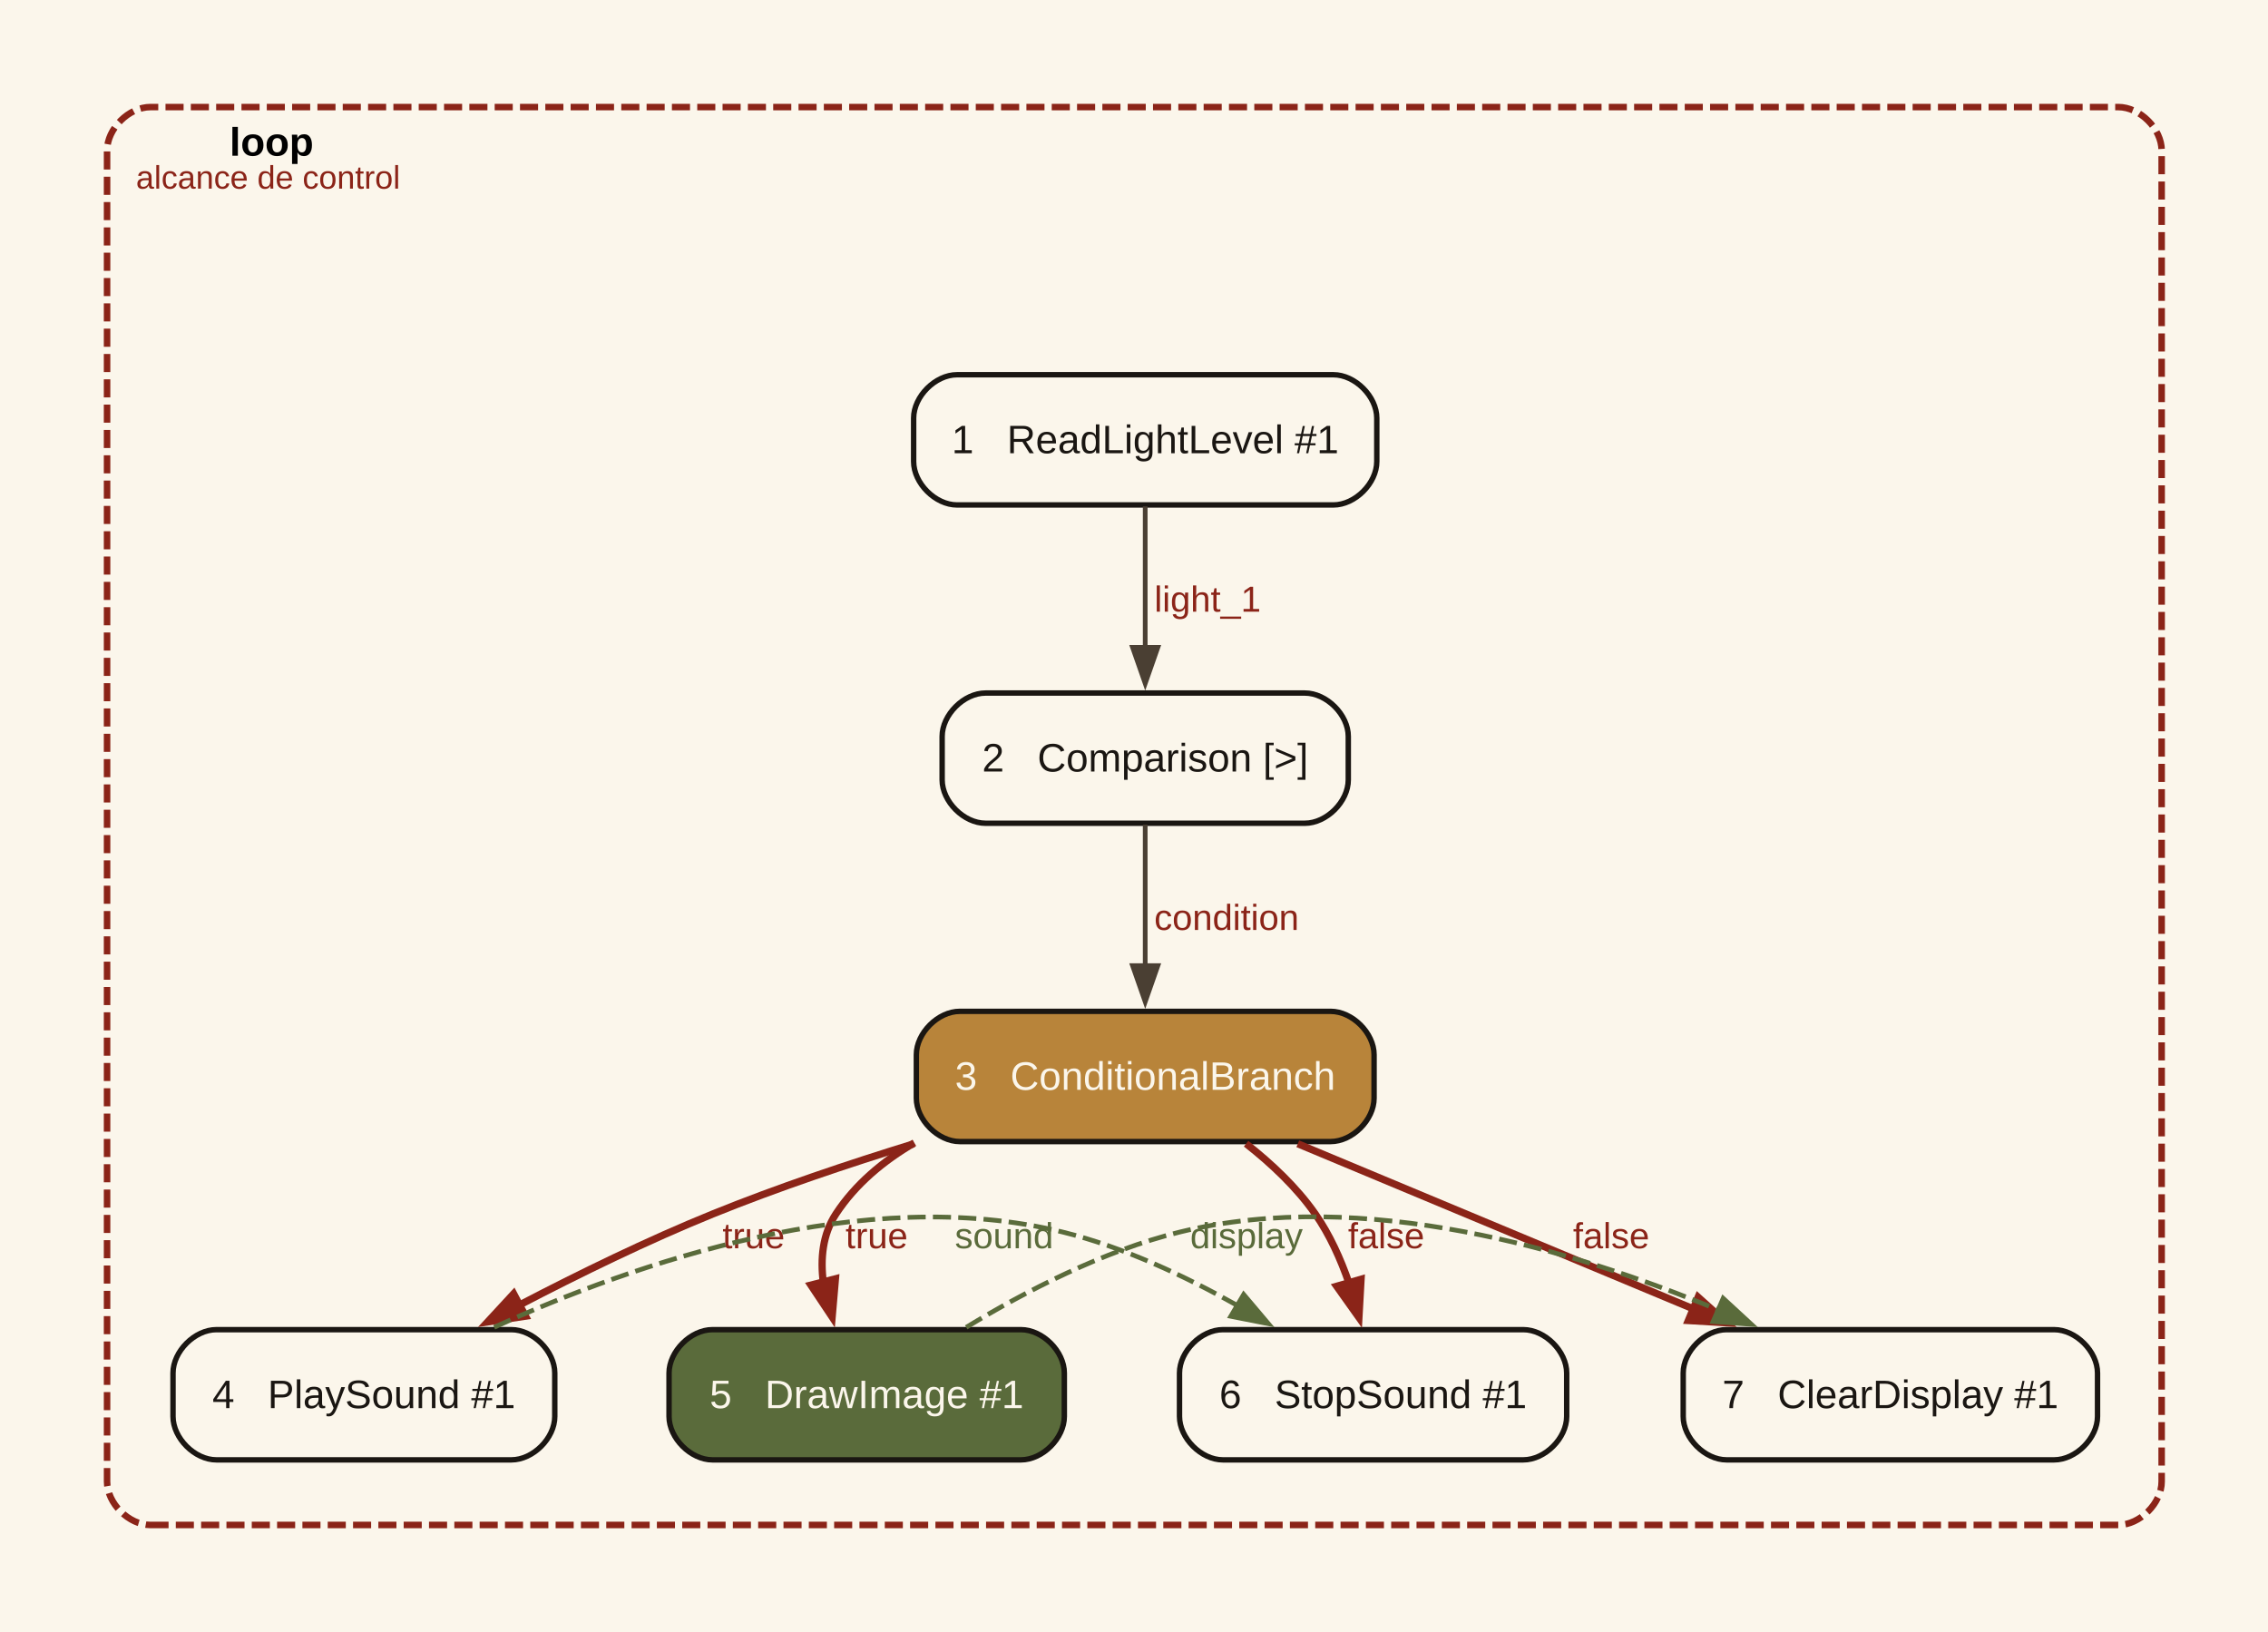
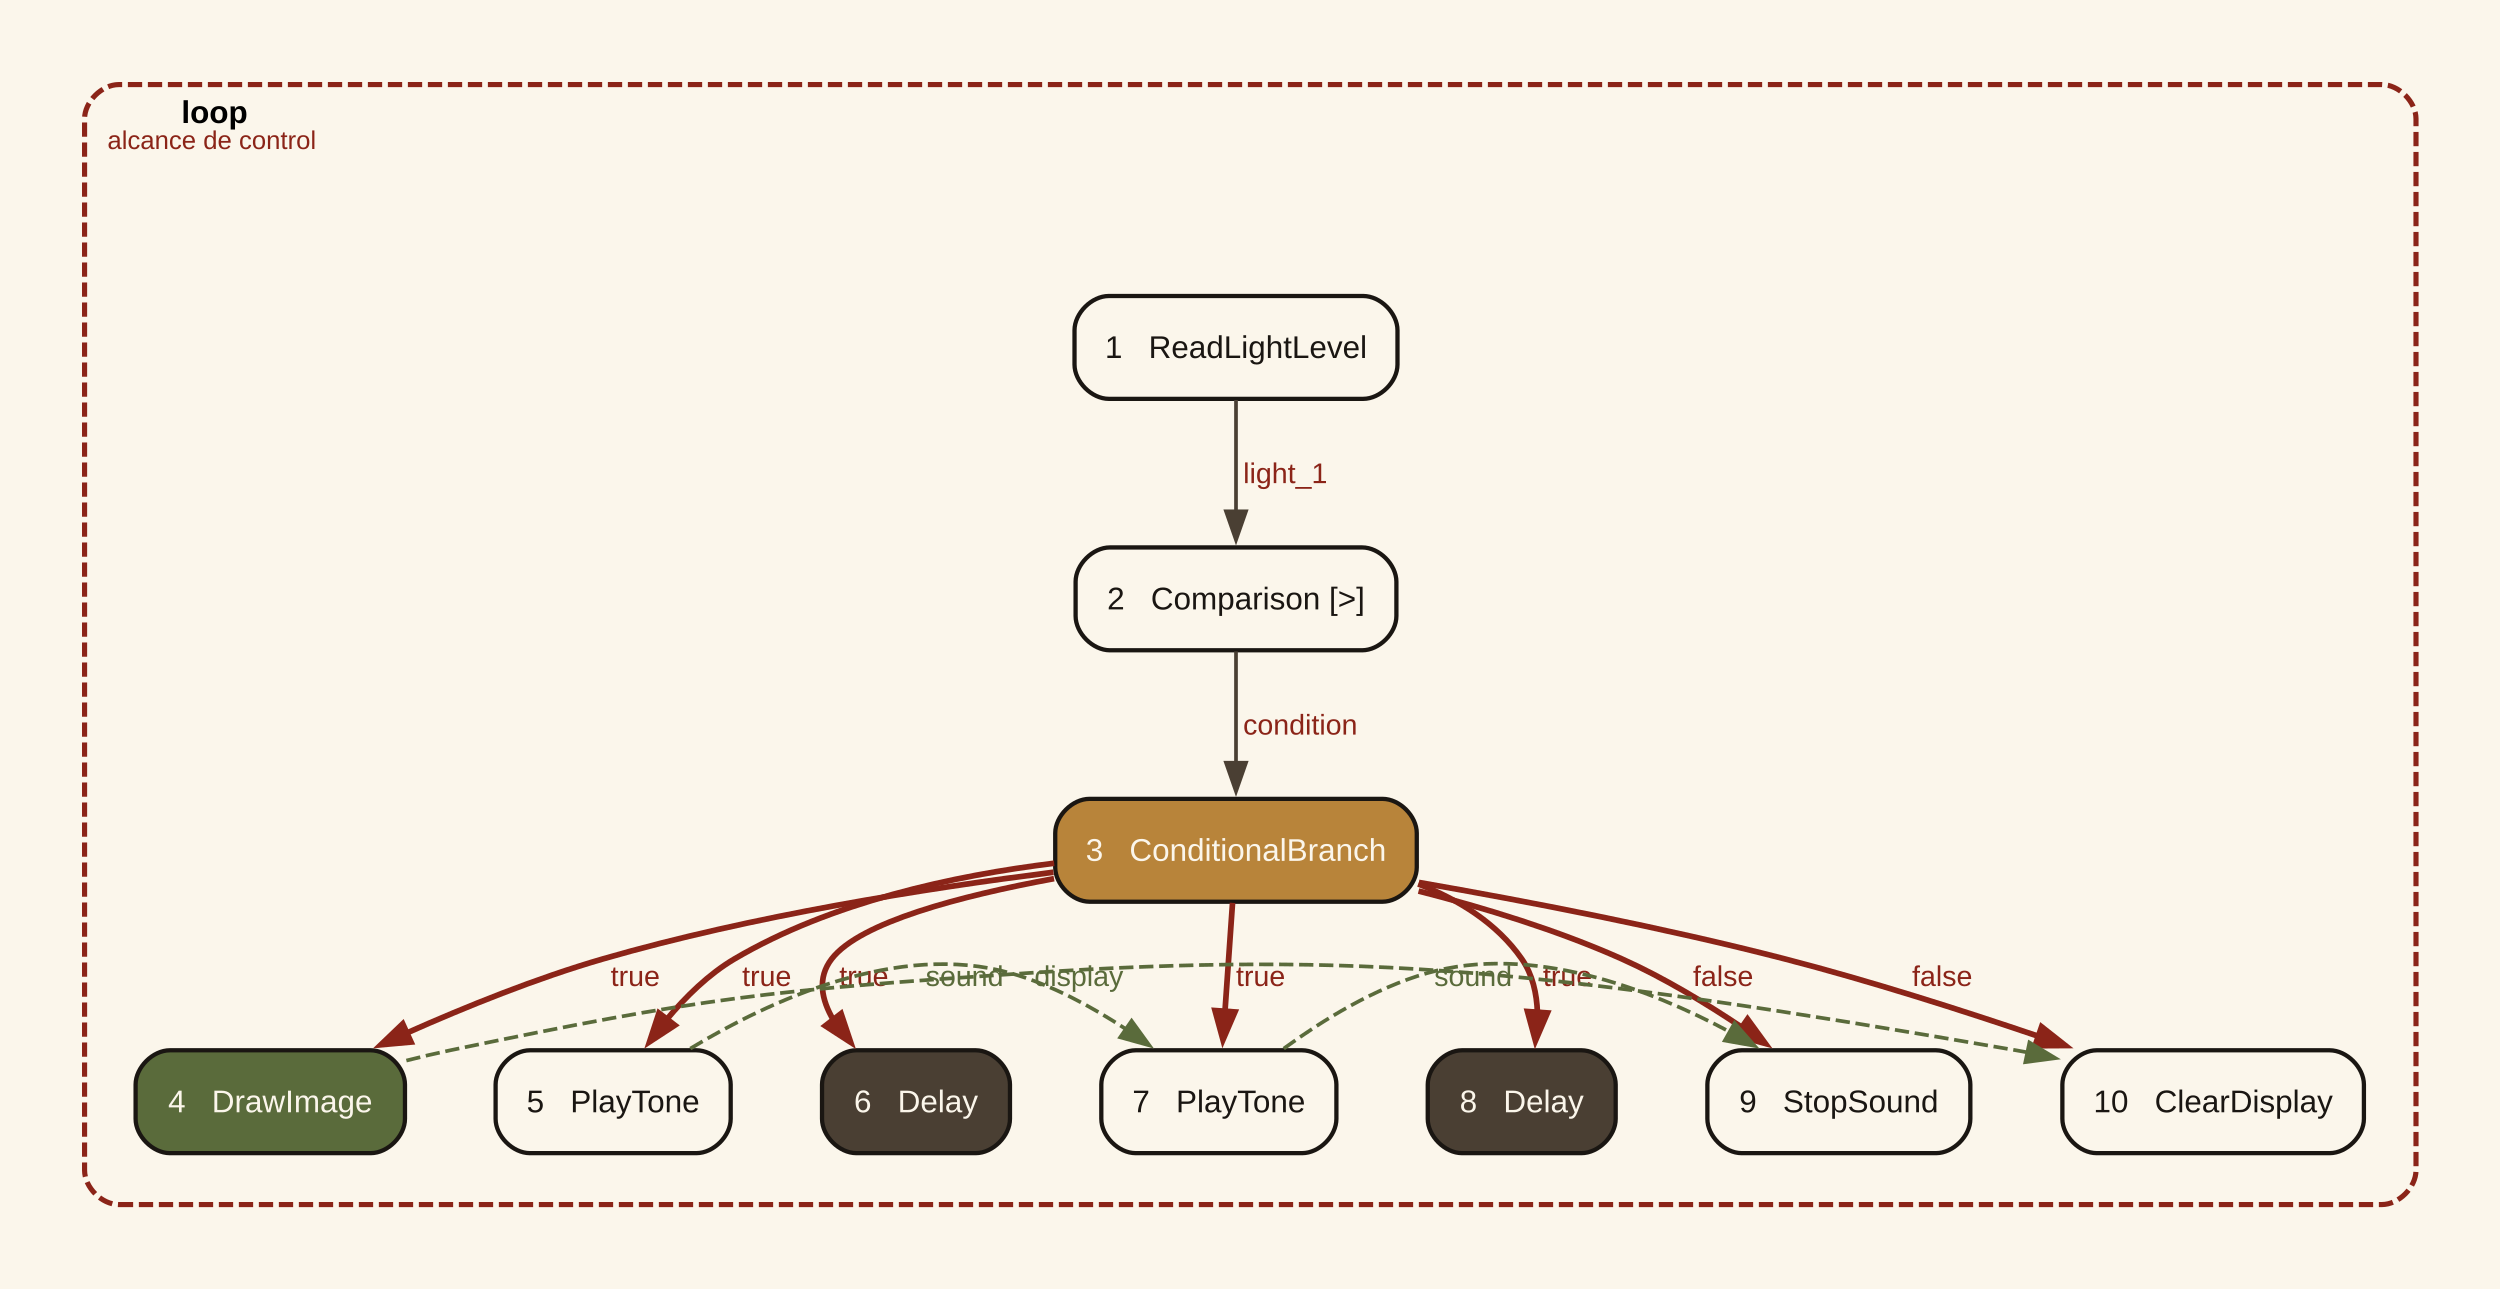
- <svg xmlns="http://www.w3.org/2000/svg" width="627pt" height="451pt" viewBox="0.00 0.00 627.00 451.00">
+ <svg xmlns="http://www.w3.org/2000/svg" width="875pt" height="451pt" viewBox="0.00 0.00 875.00 451.00">
  <g id="graph0" class="graph" transform="scale(1 1) rotate(0) translate(21.6 429.6)">
-     <polygon fill="#fbf6eb" stroke="none" points="-21.6,21.6 -21.6,-429.6 605.6,-429.6 605.6,21.6 -21.6,21.6" />
+     <polygon fill="#fbf6eb" stroke="none" points="-21.6,21.6 -21.6,-429.6 853.6,-429.6 853.6,21.6 -21.6,21.6" />
    <g id="clust1" class="cluster">
-       <path fill="#fbf6eb" stroke="#8b2418" stroke-width="1.8" stroke-dasharray="5,2" d="M20,-8C20,-8 564,-8 564,-8 570,-8 576,-14 576,-20 576,-20 576,-388 576,-388 576,-394 570,-400 564,-400 564,-400 20,-400 20,-400 14,-400 8,-394 8,-388 8,-388 8,-20 8,-20 8,-14 14,-8 20,-8" />
+       <path fill="#fbf6eb" stroke="#8b2418" stroke-width="1.8" stroke-dasharray="5,2" d="M20,-8C20,-8 812,-8 812,-8 818,-8 824,-14 824,-20 824,-20 824,-388 824,-388 824,-394 818,-400 812,-400 812,-400 20,-400 20,-400 14,-400 8,-394 8,-388 8,-388 8,-20 8,-20 8,-14 14,-8 20,-8" />
      <text xml:space="preserve" text-anchor="start" x="41.88" y="-386.55" font-family="Arial" font-weight="bold" font-size="11.00">loop</text>
      <text xml:space="preserve" text-anchor="start" x="16" y="-377.45" font-family="Arial" font-size="9.00" fill="#8b2418">alcance de control</text>
    </g>
    <g id="node1" class="node">
-       <path fill="#fbf6eb" stroke="#1a1612" stroke-width="1.5" d="M347.02,-326C347.02,-326 242.98,-326 242.98,-326 236.98,-326 230.98,-320 230.98,-314 230.98,-314 230.98,-302 230.98,-302 230.98,-296 236.98,-290 242.98,-290 242.98,-290 347.02,-290 347.02,-290 353.02,-290 359.02,-296 359.02,-302 359.02,-302 359.02,-314 359.02,-314 359.02,-320 353.02,-326 347.02,-326" />
-       <text xml:space="preserve" text-anchor="middle" x="295" y="-304.3" font-family="Arial" font-size="11.00" fill="#1a1612">1   ReadLightLevel #1</text>
+       <path fill="#fbf6eb" stroke="#1a1612" stroke-width="1.5" d="M455.52,-326C455.52,-326 366.48,-326 366.48,-326 360.48,-326 354.48,-320 354.48,-314 354.48,-314 354.48,-302 354.48,-302 354.48,-296 360.48,-290 366.48,-290 366.48,-290 455.52,-290 455.52,-290 461.52,-290 467.52,-296 467.52,-302 467.52,-302 467.52,-314 467.52,-314 467.52,-320 461.52,-326 455.52,-326" />
+       <text xml:space="preserve" text-anchor="middle" x="411" y="-304.3" font-family="Arial" font-size="11.00" fill="#1a1612">1   ReadLightLevel</text>
    </g>
    <g id="node2" class="node">
-       <path fill="#fbf6eb" stroke="#1a1612" stroke-width="1.5" d="M339.14,-238C339.14,-238 250.86,-238 250.86,-238 244.86,-238 238.86,-232 238.86,-226 238.86,-226 238.86,-214 238.86,-214 238.86,-208 244.86,-202 250.86,-202 250.86,-202 339.14,-202 339.14,-202 345.14,-202 351.14,-208 351.14,-214 351.14,-214 351.14,-226 351.14,-226 351.14,-232 345.14,-238 339.14,-238" />
-       <text xml:space="preserve" text-anchor="middle" x="295" y="-216.3" font-family="Arial" font-size="11.00" fill="#1a1612">2   Comparison [&gt;]</text>
+       <path fill="#fbf6eb" stroke="#1a1612" stroke-width="1.5" d="M455.14,-238C455.14,-238 366.86,-238 366.86,-238 360.86,-238 354.86,-232 354.86,-226 354.86,-226 354.86,-214 354.86,-214 354.86,-208 360.86,-202 366.86,-202 366.86,-202 455.14,-202 455.14,-202 461.14,-202 467.14,-208 467.14,-214 467.14,-214 467.14,-226 467.14,-226 467.14,-232 461.14,-238 455.14,-238" />
+       <text xml:space="preserve" text-anchor="middle" x="411" y="-216.3" font-family="Arial" font-size="11.00" fill="#1a1612">2   Comparison [&gt;]</text>
    </g>
    <g id="edge1" class="edge">
-       <path fill="none" stroke="#4a3f33" stroke-width="1.3" d="M295,-289.6C295,-278.36 295,-263.47 295,-250.43" />
-       <polygon fill="#4a3f33" stroke="#4a3f33" stroke-width="1.3" points="298.5,-250.64 295,-240.64 291.5,-250.64 298.5,-250.64" />
-       <text xml:space="preserve" text-anchor="middle" x="312.25" y="-260.5" font-family="Arial" font-size="10.00" fill="#8b2418"> light_1 </text>
+       <path fill="none" stroke="#4a3f33" stroke-width="1.3" d="M411,-289.6C411,-278.36 411,-263.47 411,-250.43" />
+       <polygon fill="#4a3f33" stroke="#4a3f33" stroke-width="1.3" points="414.5,-250.64 411,-240.64 407.5,-250.64 414.5,-250.64" />
+       <text xml:space="preserve" text-anchor="middle" x="428.25" y="-260.5" font-family="Arial" font-size="10.00" fill="#8b2418"> light_1 </text>
    </g>
    <g id="node3" class="node">
-       <path fill="#b8843a" stroke="#1a1612" stroke-width="1.5" d="M346.27,-150C346.27,-150 243.73,-150 243.73,-150 237.73,-150 231.73,-144 231.73,-138 231.73,-138 231.73,-126 231.73,-126 231.73,-120 237.73,-114 243.73,-114 243.73,-114 346.27,-114 346.27,-114 352.27,-114 358.27,-120 358.27,-126 358.27,-126 358.27,-138 358.27,-138 358.27,-144 352.27,-150 346.27,-150" />
-       <text xml:space="preserve" text-anchor="middle" x="295" y="-128.3" font-family="Arial" font-size="11.00" fill="#fbf6eb">3   ConditionalBranch</text>
+       <path fill="#b8843a" stroke="#1a1612" stroke-width="1.5" d="M462.27,-150C462.27,-150 359.73,-150 359.73,-150 353.73,-150 347.73,-144 347.73,-138 347.73,-138 347.73,-126 347.73,-126 347.73,-120 353.73,-114 359.73,-114 359.73,-114 462.27,-114 462.27,-114 468.27,-114 474.27,-120 474.27,-126 474.27,-126 474.27,-138 474.27,-138 474.27,-144 468.27,-150 462.27,-150" />
+       <text xml:space="preserve" text-anchor="middle" x="411" y="-128.3" font-family="Arial" font-size="11.00" fill="#fbf6eb">3   ConditionalBranch</text>
    </g>
    <g id="edge2" class="edge">
-       <path fill="none" stroke="#4a3f33" stroke-width="1.3" d="M295,-201.6C295,-190.36 295,-175.47 295,-162.43" />
-       <polygon fill="#4a3f33" stroke="#4a3f33" stroke-width="1.3" points="298.5,-162.64 295,-152.64 291.5,-162.64 298.5,-162.64" />
-       <text xml:space="preserve" text-anchor="middle" x="317.5" y="-172.5" font-family="Arial" font-size="10.00" fill="#8b2418"> condition </text>
+       <path fill="none" stroke="#4a3f33" stroke-width="1.3" d="M411,-201.6C411,-190.36 411,-175.47 411,-162.43" />
+       <polygon fill="#4a3f33" stroke="#4a3f33" stroke-width="1.3" points="414.5,-162.64 411,-152.64 407.5,-162.64 414.5,-162.64" />
+       <text xml:space="preserve" text-anchor="middle" x="433.5" y="-172.5" font-family="Arial" font-size="10.00" fill="#8b2418"> condition </text>
    </g>
    <g id="node4" class="node">
-       <path fill="#fbf6eb" stroke="#1a1612" stroke-width="1.5" d="M119.77,-62C119.77,-62 38.23,-62 38.23,-62 32.23,-62 26.23,-56 26.23,-50 26.23,-50 26.23,-38 26.23,-38 26.23,-32 32.23,-26 38.23,-26 38.23,-26 119.77,-26 119.77,-26 125.77,-26 131.77,-32 131.77,-38 131.77,-38 131.77,-50 131.77,-50 131.77,-56 125.77,-62 119.77,-62" />
-       <text xml:space="preserve" text-anchor="middle" x="79" y="-40.3" font-family="Arial" font-size="11.00" fill="#1a1612">4   PlaySound #1</text>
+       <path fill="#5a6b3b" stroke="#1a1612" stroke-width="1.5" d="M108.14,-62C108.14,-62 37.86,-62 37.86,-62 31.86,-62 25.86,-56 25.86,-50 25.86,-50 25.86,-38 25.86,-38 25.86,-32 31.86,-26 37.86,-26 37.86,-26 108.14,-26 108.14,-26 114.14,-26 120.14,-32 120.14,-38 120.14,-38 120.14,-50 120.14,-50 120.14,-56 114.14,-62 108.14,-62" />
+       <text xml:space="preserve" text-anchor="middle" x="73" y="-40.3" font-family="Arial" font-size="11.00" fill="#fbf6eb">4   DrawImage</text>
    </g>
    <g id="edge3" class="edge">
-       <path fill="none" stroke="#8b2418" stroke-width="2" d="M231.04,-113.39C212.87,-107.79 193.21,-101.18 175.5,-94 157.56,-86.73 138.44,-77.38 121.99,-68.8" />
-       <polygon fill="#8b2418" stroke="#8b2418" stroke-width="2" points="123.68,-65.73 113.21,-64.14 120.4,-71.92 123.68,-65.73" />
-       <text xml:space="preserve" text-anchor="middle" x="186.75" y="-84.5" font-family="Arial" font-size="10.00" fill="#8b2418"> true </text>
+       <path fill="none" stroke="#8b2418" stroke-width="2" d="M347.11,-124.32C302.38,-118.68 241.55,-109.07 189.5,-94 166.24,-87.27 141.39,-77.23 120.64,-68" />
+       <polygon fill="#8b2418" stroke="#8b2418" stroke-width="2" points="122.25,-64.88 111.69,-63.93 119.35,-71.26 122.25,-64.88" />
+       <text xml:space="preserve" text-anchor="middle" x="200.75" y="-84.5" font-family="Arial" font-size="10.00" fill="#8b2418"> true </text>
    </g>
    <g id="node5" class="node">
-       <path fill="#5a6b3b" stroke="#1a1612" stroke-width="1.5" d="M260.64,-62C260.64,-62 175.36,-62 175.36,-62 169.36,-62 163.36,-56 163.36,-50 163.36,-50 163.36,-38 163.36,-38 163.36,-32 169.36,-26 175.36,-26 175.36,-26 260.64,-26 260.64,-26 266.64,-26 272.64,-32 272.64,-38 272.64,-38 272.64,-50 272.64,-50 272.64,-56 266.64,-62 260.64,-62" />
-       <text xml:space="preserve" text-anchor="middle" x="218" y="-40.3" font-family="Arial" font-size="11.00" fill="#fbf6eb">5   DrawImage #1</text>
+       <path fill="#fbf6eb" stroke="#1a1612" stroke-width="1.5" d="M222.14,-62C222.14,-62 163.86,-62 163.86,-62 157.86,-62 151.86,-56 151.86,-50 151.86,-50 151.86,-38 151.86,-38 151.86,-32 157.86,-26 163.86,-26 163.86,-26 222.14,-26 222.14,-26 228.14,-26 234.14,-32 234.14,-38 234.14,-38 234.14,-50 234.14,-50 234.14,-56 228.14,-62 222.14,-62" />
+       <text xml:space="preserve" text-anchor="middle" x="193" y="-40.3" font-family="Arial" font-size="11.00" fill="#1a1612">5   PlayTone</text>
    </g>
    <g id="edge4" class="edge">
-       <path fill="none" stroke="#8b2418" stroke-width="2" d="M231.18,-113.65C222.61,-108.66 214.92,-102.25 209.5,-94 205.8,-88.37 205.15,-81.62 206.02,-74.96" />
-       <polygon fill="#8b2418" stroke="#8b2418" stroke-width="2" points="209.36,-76.06 208.45,-65.5 202.57,-74.32 209.36,-76.06" />
-       <text xml:space="preserve" text-anchor="middle" x="220.75" y="-84.5" font-family="Arial" font-size="10.00" fill="#8b2418"> true </text>
+       <path fill="none" stroke="#8b2418" stroke-width="2" d="M347.35,-127.46C312.35,-123.18 269.31,-113.9 235.5,-94 226.46,-88.68 218.37,-80.74 211.74,-72.79" />
+       <polygon fill="#8b2418" stroke="#8b2418" stroke-width="2" points="214.6,-70.77 205.74,-64.97 209.04,-75.03 214.6,-70.77" />
+       <text xml:space="preserve" text-anchor="middle" x="246.75" y="-84.5" font-family="Arial" font-size="10.00" fill="#8b2418"> true </text>
    </g>
    <g id="node6" class="node">
-       <path fill="#fbf6eb" stroke="#1a1612" stroke-width="1.5" d="M399.52,-62C399.52,-62 316.48,-62 316.48,-62 310.48,-62 304.48,-56 304.48,-50 304.48,-50 304.48,-38 304.48,-38 304.48,-32 310.48,-26 316.48,-26 316.48,-26 399.52,-26 399.52,-26 405.52,-26 411.52,-32 411.52,-38 411.52,-38 411.52,-50 411.52,-50 411.52,-56 405.52,-62 399.52,-62" />
-       <text xml:space="preserve" text-anchor="middle" x="358" y="-40.3" font-family="Arial" font-size="11.00" fill="#1a1612">6   StopSound #1</text>
+       <path fill="#4a3f33" stroke="#1a1612" stroke-width="1.5" d="M319.89,-62C319.89,-62 278.11,-62 278.11,-62 272.11,-62 266.11,-56 266.11,-50 266.11,-50 266.11,-38 266.11,-38 266.11,-32 272.11,-26 278.11,-26 278.11,-26 319.89,-26 319.89,-26 325.89,-26 331.89,-32 331.89,-38 331.89,-38 331.89,-50 331.89,-50 331.89,-56 325.89,-62 319.89,-62" />
+       <text xml:space="preserve" text-anchor="middle" x="299" y="-40.3" font-family="Arial" font-size="11.00" fill="#fbf6eb">6   Delay</text>
    </g>
    <g id="edge5" class="edge">
-       <path fill="none" stroke="#8b2418" stroke-width="2" d="M322.89,-113.41C329.9,-107.9 336.89,-101.32 342,-94 346,-88.28 349.04,-81.49 351.35,-74.83" />
-       <polygon fill="#8b2418" stroke="#8b2418" stroke-width="2" points="354.67,-75.94 354.08,-65.37 347.94,-74 354.67,-75.94" />
-       <text xml:space="preserve" text-anchor="middle" x="361.63" y="-84.5" font-family="Arial" font-size="10.00" fill="#8b2418"> false </text>
+       <path fill="none" stroke="#8b2418" stroke-width="2" d="M347.31,-122.08C314.53,-116.04 279.39,-106.81 269.5,-94 264.36,-87.35 265.85,-79.74 270.14,-72.53" />
+       <polygon fill="#8b2418" stroke="#8b2418" stroke-width="2" points="272.77,-74.85 276.13,-64.8 267.24,-70.56 272.77,-74.85" />
+       <text xml:space="preserve" text-anchor="middle" x="280.75" y="-84.5" font-family="Arial" font-size="10.00" fill="#8b2418"> true </text>
    </g>
    <g id="node7" class="node">
-       <path fill="#fbf6eb" stroke="#1a1612" stroke-width="1.5" d="M546.27,-62C546.27,-62 455.73,-62 455.73,-62 449.73,-62 443.73,-56 443.73,-50 443.73,-50 443.73,-38 443.73,-38 443.73,-32 449.73,-26 455.73,-26 455.73,-26 546.27,-26 546.27,-26 552.27,-26 558.27,-32 558.27,-38 558.27,-38 558.27,-50 558.27,-50 558.27,-56 552.27,-62 546.27,-62" />
-       <text xml:space="preserve" text-anchor="middle" x="501" y="-40.3" font-family="Arial" font-size="11.00" fill="#1a1612">7   ClearDisplay #1</text>
+       <path fill="#fbf6eb" stroke="#1a1612" stroke-width="1.5" d="M434.14,-62C434.14,-62 375.86,-62 375.86,-62 369.86,-62 363.86,-56 363.86,-50 363.86,-50 363.86,-38 363.86,-38 363.86,-32 369.86,-26 375.86,-26 375.86,-26 434.14,-26 434.14,-26 440.14,-26 446.14,-32 446.14,-38 446.14,-38 446.14,-50 446.14,-50 446.14,-56 440.14,-62 434.14,-62" />
+       <text xml:space="preserve" text-anchor="middle" x="405" y="-40.3" font-family="Arial" font-size="11.00" fill="#1a1612">7   PlayTone</text>
    </g>
    <g id="edge6" class="edge">
-       <path fill="none" stroke="#8b2418" stroke-width="2" d="M337.18,-113.39C368.88,-100.16 412.54,-81.93 446.82,-67.62" />
-       <polygon fill="#8b2418" stroke="#8b2418" stroke-width="2" points="447.85,-70.98 455.73,-63.9 445.15,-64.52 447.85,-70.98" />
-       <text xml:space="preserve" text-anchor="middle" x="423.83" y="-84.5" font-family="Arial" font-size="10.00" fill="#8b2418"> false </text>
+       <path fill="none" stroke="#8b2418" stroke-width="2" d="M409.79,-113.6C409.03,-102.71 408.03,-88.39 407.14,-75.64" />
+       <polygon fill="#8b2418" stroke="#8b2418" stroke-width="2" points="410.63,-75.42 406.44,-65.69 403.65,-75.91 410.63,-75.42" />
+       <text xml:space="preserve" text-anchor="middle" x="419.61" y="-84.5" font-family="Arial" font-size="10.00" fill="#8b2418"> true </text>
+     </g>
+     <g id="node8" class="node">
+       <path fill="#4a3f33" stroke="#1a1612" stroke-width="1.5" d="M531.89,-62C531.89,-62 490.11,-62 490.11,-62 484.11,-62 478.11,-56 478.11,-50 478.11,-50 478.11,-38 478.11,-38 478.11,-32 484.11,-26 490.11,-26 490.11,-26 531.89,-26 531.89,-26 537.89,-26 543.89,-32 543.89,-38 543.89,-38 543.89,-50 543.89,-50 543.89,-56 537.89,-62 531.89,-62" />
+       <text xml:space="preserve" text-anchor="middle" x="511" y="-40.3" font-family="Arial" font-size="11.00" fill="#fbf6eb">8   Delay</text>
    </g>
    <g id="edge7" class="edge">
-       <path fill="none" stroke="#5a6b3b" stroke-width="1.3" stroke-dasharray="5,2" d="M115.01,-62.65C153.85,-80.37 217.47,-102.45 272.12,-89 288.96,-84.86 306.15,-76.76 320.68,-68.57" />
-       <polygon fill="#5a6b3b" stroke="#5a6b3b" stroke-width="1.3" points="322.22,-71.73 329.06,-63.64 318.66,-65.69 322.22,-71.73" />
-       <text xml:space="preserve" text-anchor="middle" x="256" y="-84.5" font-family="Arial" font-size="10.00" fill="#5a6b3b"> sound </text>
+       <path fill="none" stroke="#8b2418" stroke-width="2" d="M474.77,-120.22C488.95,-114.73 502.33,-106.46 511,-94 514.8,-88.54 516.28,-81.84 516.5,-75.18" />
+       <polygon fill="#8b2418" stroke="#8b2418" stroke-width="2" points="520,-75.08 515.81,-65.35 513.02,-75.57 520,-75.08" />
+       <text xml:space="preserve" text-anchor="middle" x="527.03" y="-84.5" font-family="Arial" font-size="10.00" fill="#8b2418"> true </text>
+     </g>
+     <g id="node9" class="node">
+       <path fill="#fbf6eb" stroke="#1a1612" stroke-width="1.5" d="M656.02,-62C656.02,-62 587.98,-62 587.98,-62 581.98,-62 575.98,-56 575.98,-50 575.98,-50 575.98,-38 575.98,-38 575.98,-32 581.98,-26 587.98,-26 587.98,-26 656.02,-26 656.02,-26 662.02,-26 668.02,-32 668.02,-38 668.02,-38 668.02,-50 668.02,-50 668.02,-56 662.02,-62 656.02,-62" />
+       <text xml:space="preserve" text-anchor="middle" x="622" y="-40.3" font-family="Arial" font-size="11.00" fill="#1a1612">9   StopSound</text>
    </g>
    <g id="edge8" class="edge">
-       <path fill="none" stroke="#5a6b3b" stroke-width="1.3" stroke-dasharray="5,2" d="M245.51,-62.64C261.9,-72.6 283.55,-83.85 304.62,-89 355.3,-101.38 413.57,-84.06 453.4,-67.45" />
-       <polygon fill="#5a6b3b" stroke="#5a6b3b" stroke-width="1.3" points="454.78,-70.66 462.57,-63.48 452,-64.24 454.78,-70.66" />
-       <text xml:space="preserve" text-anchor="middle" x="323" y="-84.5" font-family="Arial" font-size="10.00" fill="#5a6b3b"> display </text>
+       <path fill="none" stroke="#8b2418" stroke-width="2" d="M474.89,-117.74C497.85,-111.88 523.59,-104.01 546,-94 560.52,-87.51 575.46,-78.49 588.2,-69.94" />
+       <polygon fill="#8b2418" stroke="#8b2418" stroke-width="2" points="590.04,-72.93 596.28,-64.36 586.06,-67.17 590.04,-72.93" />
+       <text xml:space="preserve" text-anchor="middle" x="581.5" y="-84.5" font-family="Arial" font-size="10.00" fill="#8b2418"> false </text>
+     </g>
+     <g id="node10" class="node">
+       <path fill="#fbf6eb" stroke="#1a1612" stroke-width="1.5" d="M793.77,-62C793.77,-62 712.23,-62 712.23,-62 706.23,-62 700.23,-56 700.23,-50 700.23,-50 700.23,-38 700.23,-38 700.23,-32 706.23,-26 712.23,-26 712.23,-26 793.77,-26 793.77,-26 799.77,-26 805.77,-32 805.77,-38 805.77,-38 805.77,-50 805.77,-50 805.77,-56 799.77,-62 793.77,-62" />
+       <text xml:space="preserve" text-anchor="middle" x="753" y="-40.3" font-family="Arial" font-size="11.00" fill="#1a1612">10   ClearDisplay</text>
+     </g>
+     <g id="edge9" class="edge">
+       <path fill="none" stroke="#8b2418" stroke-width="2" d="M475.01,-120.74C512.56,-114.2 560.77,-104.92 603,-94 632.67,-86.33 665.05,-76 692.11,-66.81" />
+       <polygon fill="#8b2418" stroke="#8b2418" stroke-width="2" points="692.96,-70.22 701.28,-63.66 690.68,-63.6 692.96,-70.22" />
+       <text xml:space="preserve" text-anchor="middle" x="658.17" y="-84.5" font-family="Arial" font-size="10.00" fill="#8b2418"> false </text>
+     </g>
+     <g id="edge10" class="edge">
+       <path fill="none" stroke="#5a6b3b" stroke-width="1.3" stroke-dasharray="5,2" d="M120.63,-58.4C125.79,-59.72 130.99,-60.95 136,-62 224.5,-80.47 247.41,-82.99 337.62,-89 454.53,-96.79 519.14,-90.48 684,-62 685.44,-61.75 686.9,-61.49 688.36,-61.21" />
+       <polygon fill="#5a6b3b" stroke="#5a6b3b" stroke-width="1.3" points="688.7,-64.71 697.78,-59.25 687.27,-57.86 688.7,-64.71" />
+       <text xml:space="preserve" text-anchor="middle" x="356" y="-84.5" font-family="Arial" font-size="10.00" fill="#5a6b3b"> display </text>
+     </g>
+     <g id="edge11" class="edge">
+       <path fill="none" stroke="#5a6b3b" stroke-width="1.3" stroke-dasharray="5,2" d="M220.01,-62.6C247.92,-79.49 292.81,-100.16 332.12,-89 346.43,-84.94 360.68,-77.18 372.73,-69.24" />
+       <polygon fill="#5a6b3b" stroke="#5a6b3b" stroke-width="1.3" points="374.46,-72.3 380.68,-63.72 370.47,-66.55 374.46,-72.3" />
+       <text xml:space="preserve" text-anchor="middle" x="316" y="-84.5" font-family="Arial" font-size="10.00" fill="#5a6b3b"> sound </text>
+     </g>
+     <g id="edge12" class="edge">
+       <path fill="none" stroke="#5a6b3b" stroke-width="1.3" stroke-dasharray="5,2" d="M427.71,-62.6C441.35,-72.55 459.57,-83.8 477.88,-89 514.15,-99.3 555.16,-83.82 584.13,-68.28" />
+       <polygon fill="#5a6b3b" stroke="#5a6b3b" stroke-width="1.3" points="585.52,-71.51 592.51,-63.56 582.08,-65.41 585.52,-71.51" />
+       <text xml:space="preserve" text-anchor="middle" x="494" y="-84.5" font-family="Arial" font-size="10.00" fill="#5a6b3b"> sound </text>
    </g>
  </g>
</svg>
